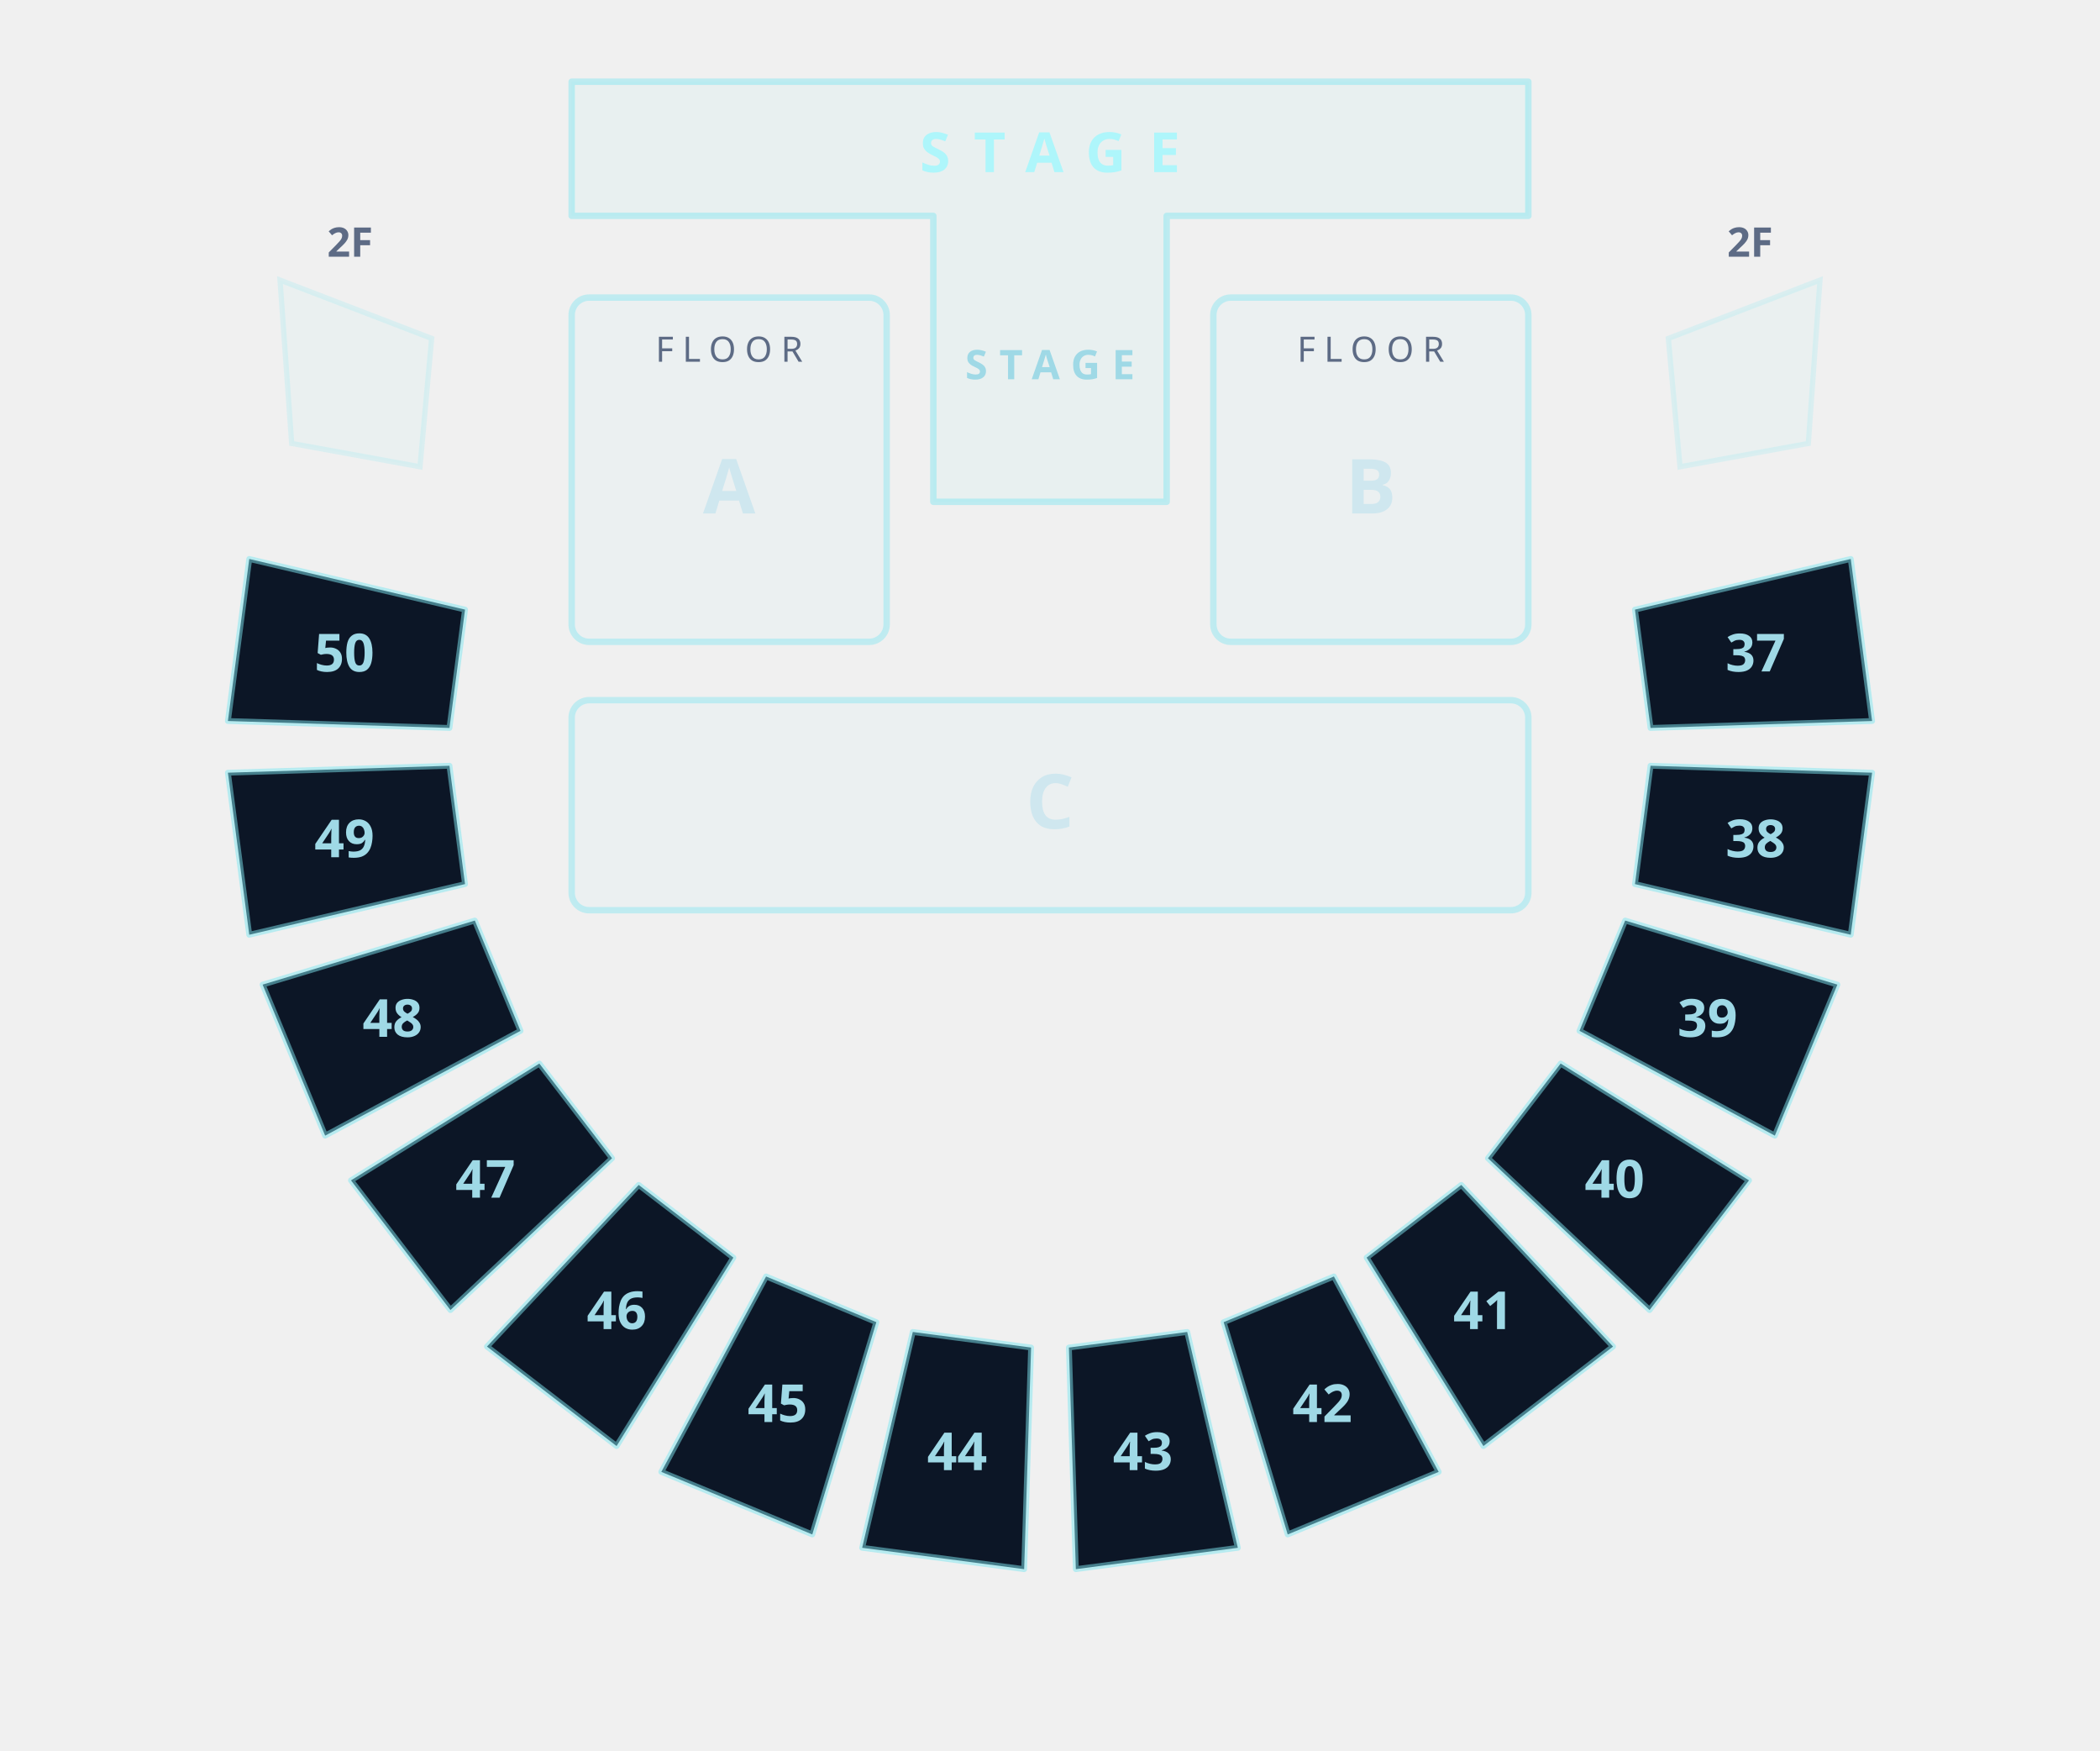
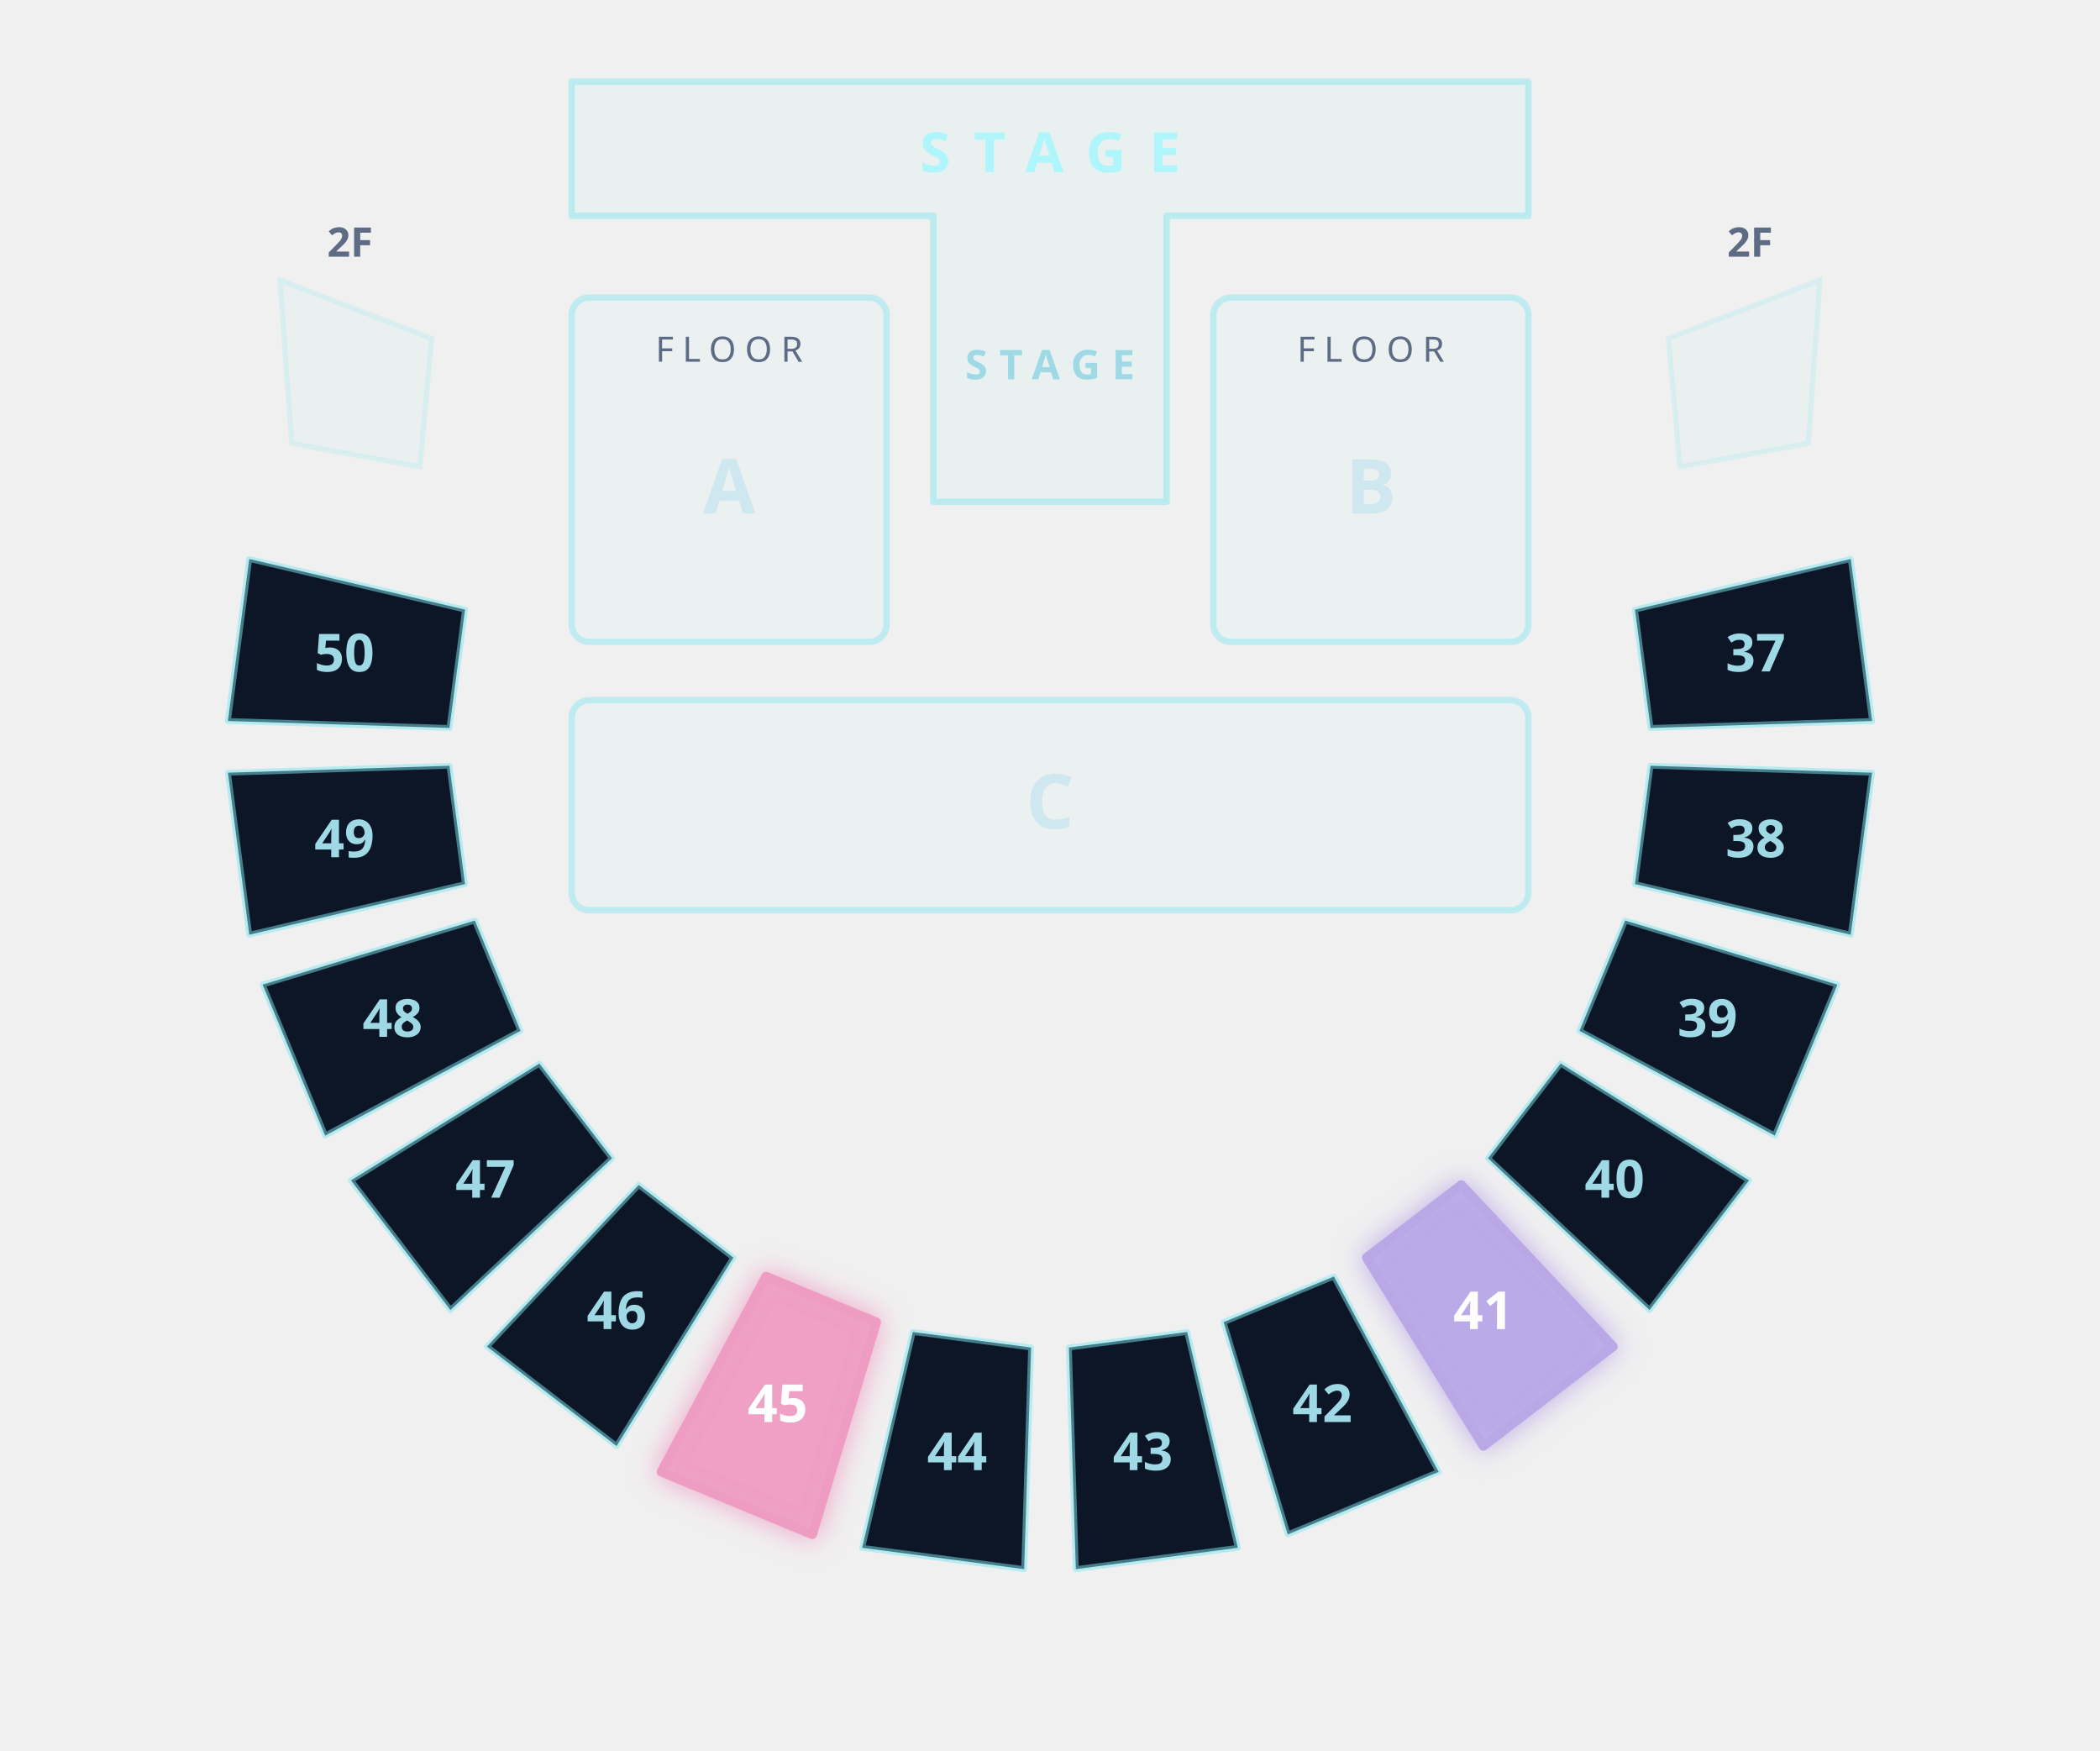
<svg viewBox="0 0 360 300" width="100%" style="display:block">
  <defs>
    <filter id="glow" x="-60%" y="-60%" width="220%" height="220%">
      <feGaussianBlur stdDeviation="2.4" result="b" />
      <feMerge>
        <feMergeNode in="b" />
        <feMergeNode in="SourceGraphic" />
      </feMerge>
    </filter>
  </defs>
  <path d="M48 48 L74 58 L72 80 L50 76 Z" fill="rgba(143,233,240,0.06)" stroke="rgba(143,233,240,0.22)" stroke-width="0.9" />
  <text x="60" y="44" text-anchor="middle" font-size="7" fill="#5d6b85" font-family="'Space Grotesk',sans-serif" font-weight="700">2F</text>
  <path d="M312 48 L286 58 L288 80 L310 76 Z" fill="rgba(143,233,240,0.06)" stroke="rgba(143,233,240,0.22)" stroke-width="0.9" />
  <text x="300" y="44" text-anchor="middle" font-size="7" fill="#5d6b85" font-family="'Space Grotesk',sans-serif" font-weight="700">2F</text>
  <path d="M98 14 L262 14 L262 37 L200 37 L200 86 L160 86 L160 37 L98 37 Z" fill="rgba(127,230,240,0.07)" stroke="rgba(127,230,240,0.45)" stroke-width="1.1" stroke-linejoin="round" />
  <text x="180" y="29.5" text-anchor="middle" font-size="9.5" letter-spacing="4" fill="#aef6fb" font-family="'Space Grotesk',sans-serif" font-weight="700">STAGE</text>
  <text x="180" y="65" text-anchor="middle" font-size="7" letter-spacing="2" fill="#9fd9e6" font-family="'Space Grotesk',sans-serif" font-weight="700">STAGE</text>
  <rect x="98" y="51" width="54" height="59" rx="3" fill="rgba(127,230,240,0.05)" stroke="rgba(127,230,240,0.42)" stroke-width="1.1" />
  <text x="125" y="88" text-anchor="middle" font-size="13" fill="#cfe7ef" font-family="'Space Grotesk',sans-serif" font-weight="700">A</text>
  <text x="125" y="62" text-anchor="middle" font-size="6" letter-spacing="1.5" fill="#5d6b85" font-family="'Pretendard',sans-serif">FLOOR</text>
  <rect x="208" y="51" width="54" height="59" rx="3" fill="rgba(127,230,240,0.05)" stroke="rgba(127,230,240,0.42)" stroke-width="1.1" />
  <text x="235" y="88" text-anchor="middle" font-size="13" fill="#cfe7ef" font-family="'Space Grotesk',sans-serif" font-weight="700">B</text>
  <text x="235" y="62" text-anchor="middle" font-size="6" letter-spacing="1.5" fill="#5d6b85" font-family="'Pretendard',sans-serif">FLOOR</text>
  <rect x="98" y="120" width="164" height="36" rx="3" fill="rgba(127,230,240,0.05)" stroke="rgba(127,230,240,0.42)" stroke-width="1.1" />
  <text x="180" y="142" text-anchor="middle" font-size="13" fill="#cfe7ef" font-family="'Space Grotesk',sans-serif" font-weight="700">C</text>
-   <path id="zone-50" d="M42.73 95.8 L39.07 123.57 L77.05 124.76 L79.72 104.48 Z" fill="#0c1626" fill-opacity="1" stroke="rgba(127,230,240,0.5)" stroke-width="1" stroke-linejoin="round" />
-   <path id="zone-49" d="M39.07 132.43 L42.73 160.2 L79.72 151.52 L77.05 131.24 Z" fill="#0c1626" fill-opacity="1" stroke="rgba(127,230,240,0.5)" stroke-width="1" stroke-linejoin="round" />
-   <path id="zone-48" d="M45.02 168.75 L55.74 194.63 L89.23 176.67 L81.4 157.77 Z" fill="#0c1626" fill-opacity="1" stroke="rgba(127,230,240,0.5)" stroke-width="1" stroke-linejoin="round" />
-   <path id="zone-47" d="M60.17 202.3 L77.22 224.52 L104.92 198.51 L92.46 182.28 Z" fill="#0c1626" fill-opacity="1" stroke="rgba(127,230,240,0.5)" stroke-width="1" stroke-linejoin="round" />
-   <path id="zone-46" d="M83.48 230.78 L105.7 247.83 L125.72 215.54 L109.49 203.08 Z" fill="#0c1626" fill-opacity="1" stroke="rgba(127,230,240,0.5)" stroke-width="1" stroke-linejoin="round" />
-   <path id="zone-45" d="M113.37 252.26 L139.25 262.98 L150.23 226.6 L131.33 218.77 Z" fill="#0c1626" fill-opacity="1" stroke="rgba(127,230,240,0.5)" stroke-width="1" stroke-linejoin="round" />
-   <path id="zone-44" d="M147.8 265.27 L175.57 268.93 L176.76 230.95 L156.48 228.28 Z" fill="#0c1626" fill-opacity="1" stroke="rgba(127,230,240,0.5)" stroke-width="1" stroke-linejoin="round" />
-   <path id="zone-43" d="M184.43 268.93 L212.2 265.27 L203.52 228.28 L183.24 230.95 Z" fill="#0c1626" fill-opacity="1" stroke="rgba(127,230,240,0.5)" stroke-width="1" stroke-linejoin="round" />
-   <path id="zone-42" d="M220.75 262.98 L246.63 252.26 L228.67 218.77 L209.77 226.6 Z" fill="#0c1626" fill-opacity="1" stroke="rgba(127,230,240,0.5)" stroke-width="1" stroke-linejoin="round" />
-   <path id="zone-41" d="M254.3 247.83 L276.52 230.78 L250.51 203.08 L234.28 215.54 Z" fill="#0c1626" fill-opacity="1" stroke="rgba(127,230,240,0.5)" stroke-width="1" stroke-linejoin="round" />
-   <path id="zone-40" d="M282.78 224.52 L299.83 202.3 L267.54 182.28 L255.08 198.51 Z" fill="#0c1626" fill-opacity="1" stroke="rgba(127,230,240,0.5)" stroke-width="1" stroke-linejoin="round" />
-   <path id="zone-39" d="M304.26 194.63 L314.98 168.75 L278.6 157.77 L270.77 176.67 Z" fill="#0c1626" fill-opacity="1" stroke="rgba(127,230,240,0.5)" stroke-width="1" stroke-linejoin="round" />
-   <path id="zone-38" d="M317.27 160.2 L320.93 132.43 L282.95 131.24 L280.28 151.52 Z" fill="#0c1626" fill-opacity="1" stroke="rgba(127,230,240,0.5)" stroke-width="1" stroke-linejoin="round" />
-   <path id="zone-37" d="M320.93 123.57 L317.27 95.8 L280.28 104.48 L282.95 124.76 Z" fill="#0c1626" fill-opacity="1" stroke="rgba(127,230,240,0.5)" stroke-width="1" stroke-linejoin="round" />
-   <text id="zone-text-50" x="59.04" y="115.08" text-anchor="middle" font-size="9" font-weight="700" fill="#9fd9e6" font-family="'Space Grotesk',sans-serif">50</text>
-   <text id="zone-text-49" x="59.04" y="146.92" text-anchor="middle" font-size="9" font-weight="700" fill="#9fd9e6" font-family="'Space Grotesk',sans-serif">49</text>
-   <text id="zone-text-48" x="67.29" y="177.69" text-anchor="middle" font-size="9" font-weight="700" fill="#9fd9e6" font-family="'Space Grotesk',sans-serif">48</text>
-   <text id="zone-text-47" x="83.21" y="205.27" text-anchor="middle" font-size="9" font-weight="700" fill="#9fd9e6" font-family="'Space Grotesk',sans-serif">47</text>
-   <text id="zone-text-46" x="105.73" y="227.79" text-anchor="middle" font-size="9" font-weight="700" fill="#9fd9e6" font-family="'Space Grotesk',sans-serif">46</text>
-   <text id="zone-text-45" x="133.31" y="243.71" text-anchor="middle" font-size="9" font-weight="700" fill="#9fd9e6" font-family="'Space Grotesk',sans-serif">45</text>
-   <text id="zone-text-44" x="164.08" y="251.96" text-anchor="middle" font-size="9" font-weight="700" fill="#9fd9e6" font-family="'Space Grotesk',sans-serif">44</text>
-   <text id="zone-text-43" x="195.92" y="251.96" text-anchor="middle" font-size="9" font-weight="700" fill="#9fd9e6" font-family="'Space Grotesk',sans-serif">43</text>
-   <text id="zone-text-42" x="226.69" y="243.71" text-anchor="middle" font-size="9" font-weight="700" fill="#9fd9e6" font-family="'Space Grotesk',sans-serif">42</text>
-   <text id="zone-text-41" x="254.27" y="227.79" text-anchor="middle" font-size="9" font-weight="700" fill="#9fd9e6" font-family="'Space Grotesk',sans-serif">41</text>
-   <text id="zone-text-40" x="276.79" y="205.27" text-anchor="middle" font-size="9" font-weight="700" fill="#9fd9e6" font-family="'Space Grotesk',sans-serif">40</text>
-   <text id="zone-text-39" x="292.71" y="177.69" text-anchor="middle" font-size="9" font-weight="700" fill="#9fd9e6" font-family="'Space Grotesk',sans-serif">39</text>
-   <text id="zone-text-38" x="300.96" y="146.92" text-anchor="middle" font-size="9" font-weight="700" fill="#9fd9e6" font-family="'Space Grotesk',sans-serif">38</text>
-   <text id="zone-text-37" x="300.96" y="115.08" text-anchor="middle" font-size="9" font-weight="700" fill="#9fd9e6" font-family="'Space Grotesk',sans-serif">37</text>
+   <path d="M42.73 95.8 L39.07 123.57 L77.05 124.76 L79.72 104.48 Z" fill="#0c1626" fill-opacity="1" stroke="rgba(127,230,240,0.5)" stroke-width="1" stroke-linejoin="round" />
+   <path d="M39.07 132.43 L42.73 160.2 L79.72 151.52 L77.05 131.24 Z" fill="#0c1626" fill-opacity="1" stroke="rgba(127,230,240,0.5)" stroke-width="1" stroke-linejoin="round" />
+   <path d="M45.02 168.75 L55.74 194.63 L89.23 176.67 L81.4 157.77 Z" fill="#0c1626" fill-opacity="1" stroke="rgba(127,230,240,0.5)" stroke-width="1" stroke-linejoin="round" />
+   <path d="M60.17 202.3 L77.22 224.52 L104.92 198.51 L92.46 182.28 Z" fill="#0c1626" fill-opacity="1" stroke="rgba(127,230,240,0.5)" stroke-width="1" stroke-linejoin="round" />
+   <path d="M83.48 230.78 L105.7 247.83 L125.72 215.54 L109.49 203.08 Z" fill="#0c1626" fill-opacity="1" stroke="rgba(127,230,240,0.5)" stroke-width="1" stroke-linejoin="round" />
+   <path d="M113.37 252.26 L139.25 262.98 L150.23 226.6 L131.33 218.77 Z" fill="#ef9cc2" fill-opacity="0.82" stroke="#ef9cc2" stroke-width="1.6" stroke-linejoin="round" filter="url(#glow)" />
+   <path d="M147.8 265.27 L175.57 268.93 L176.76 230.95 L156.48 228.28 Z" fill="#0c1626" fill-opacity="1" stroke="rgba(127,230,240,0.5)" stroke-width="1" stroke-linejoin="round" />
+   <path d="M184.43 268.93 L212.2 265.27 L203.52 228.28 L183.24 230.95 Z" fill="#0c1626" fill-opacity="1" stroke="rgba(127,230,240,0.5)" stroke-width="1" stroke-linejoin="round" />
+   <path d="M220.75 262.98 L246.63 252.26 L228.67 218.77 L209.77 226.6 Z" fill="#0c1626" fill-opacity="1" stroke="rgba(127,230,240,0.5)" stroke-width="1" stroke-linejoin="round" />
+   <path d="M254.3 247.83 L276.52 230.78 L250.51 203.08 L234.28 215.54 Z" fill="#b9a7e6" fill-opacity="0.82" stroke="#b9a7e6" stroke-width="1.6" stroke-linejoin="round" filter="url(#glow)" />
+   <path d="M282.78 224.52 L299.83 202.3 L267.54 182.28 L255.08 198.51 Z" fill="#0c1626" fill-opacity="1" stroke="rgba(127,230,240,0.5)" stroke-width="1" stroke-linejoin="round" />
+   <path d="M304.26 194.63 L314.98 168.75 L278.6 157.77 L270.77 176.67 Z" fill="#0c1626" fill-opacity="1" stroke="rgba(127,230,240,0.5)" stroke-width="1" stroke-linejoin="round" />
+   <path d="M317.27 160.2 L320.93 132.43 L282.95 131.24 L280.28 151.52 Z" fill="#0c1626" fill-opacity="1" stroke="rgba(127,230,240,0.5)" stroke-width="1" stroke-linejoin="round" />
+   <path d="M320.93 123.57 L317.27 95.8 L280.28 104.48 L282.95 124.76 Z" fill="#0c1626" fill-opacity="1" stroke="rgba(127,230,240,0.5)" stroke-width="1" stroke-linejoin="round" />
+   <text x="59.04" y="115.08" text-anchor="middle" font-size="9" font-weight="700" fill="#9fd9e6" font-family="'Space Grotesk',sans-serif">50</text>
+   <text x="59.04" y="146.92" text-anchor="middle" font-size="9" font-weight="700" fill="#9fd9e6" font-family="'Space Grotesk',sans-serif">49</text>
+   <text x="67.29" y="177.69" text-anchor="middle" font-size="9" font-weight="700" fill="#9fd9e6" font-family="'Space Grotesk',sans-serif">48</text>
+   <text x="83.21" y="205.27" text-anchor="middle" font-size="9" font-weight="700" fill="#9fd9e6" font-family="'Space Grotesk',sans-serif">47</text>
+   <text x="105.73" y="227.79" text-anchor="middle" font-size="9" font-weight="700" fill="#9fd9e6" font-family="'Space Grotesk',sans-serif">46</text>
+   <text x="133.31" y="243.71" text-anchor="middle" font-size="9" font-weight="700" fill="#ffffff" font-family="'Space Grotesk',sans-serif">45</text>
+   <text x="164.08" y="251.96" text-anchor="middle" font-size="9" font-weight="700" fill="#9fd9e6" font-family="'Space Grotesk',sans-serif">44</text>
+   <text x="195.92" y="251.96" text-anchor="middle" font-size="9" font-weight="700" fill="#9fd9e6" font-family="'Space Grotesk',sans-serif">43</text>
+   <text x="226.69" y="243.71" text-anchor="middle" font-size="9" font-weight="700" fill="#9fd9e6" font-family="'Space Grotesk',sans-serif">42</text>
+   <text x="254.27" y="227.79" text-anchor="middle" font-size="9" font-weight="700" fill="#ffffff" font-family="'Space Grotesk',sans-serif">41</text>
+   <text x="276.79" y="205.27" text-anchor="middle" font-size="9" font-weight="700" fill="#9fd9e6" font-family="'Space Grotesk',sans-serif">40</text>
+   <text x="292.71" y="177.69" text-anchor="middle" font-size="9" font-weight="700" fill="#9fd9e6" font-family="'Space Grotesk',sans-serif">39</text>
+   <text x="300.96" y="146.92" text-anchor="middle" font-size="9" font-weight="700" fill="#9fd9e6" font-family="'Space Grotesk',sans-serif">38</text>
+   <text x="300.96" y="115.08" text-anchor="middle" font-size="9" font-weight="700" fill="#9fd9e6" font-family="'Space Grotesk',sans-serif">37</text>
</svg>
